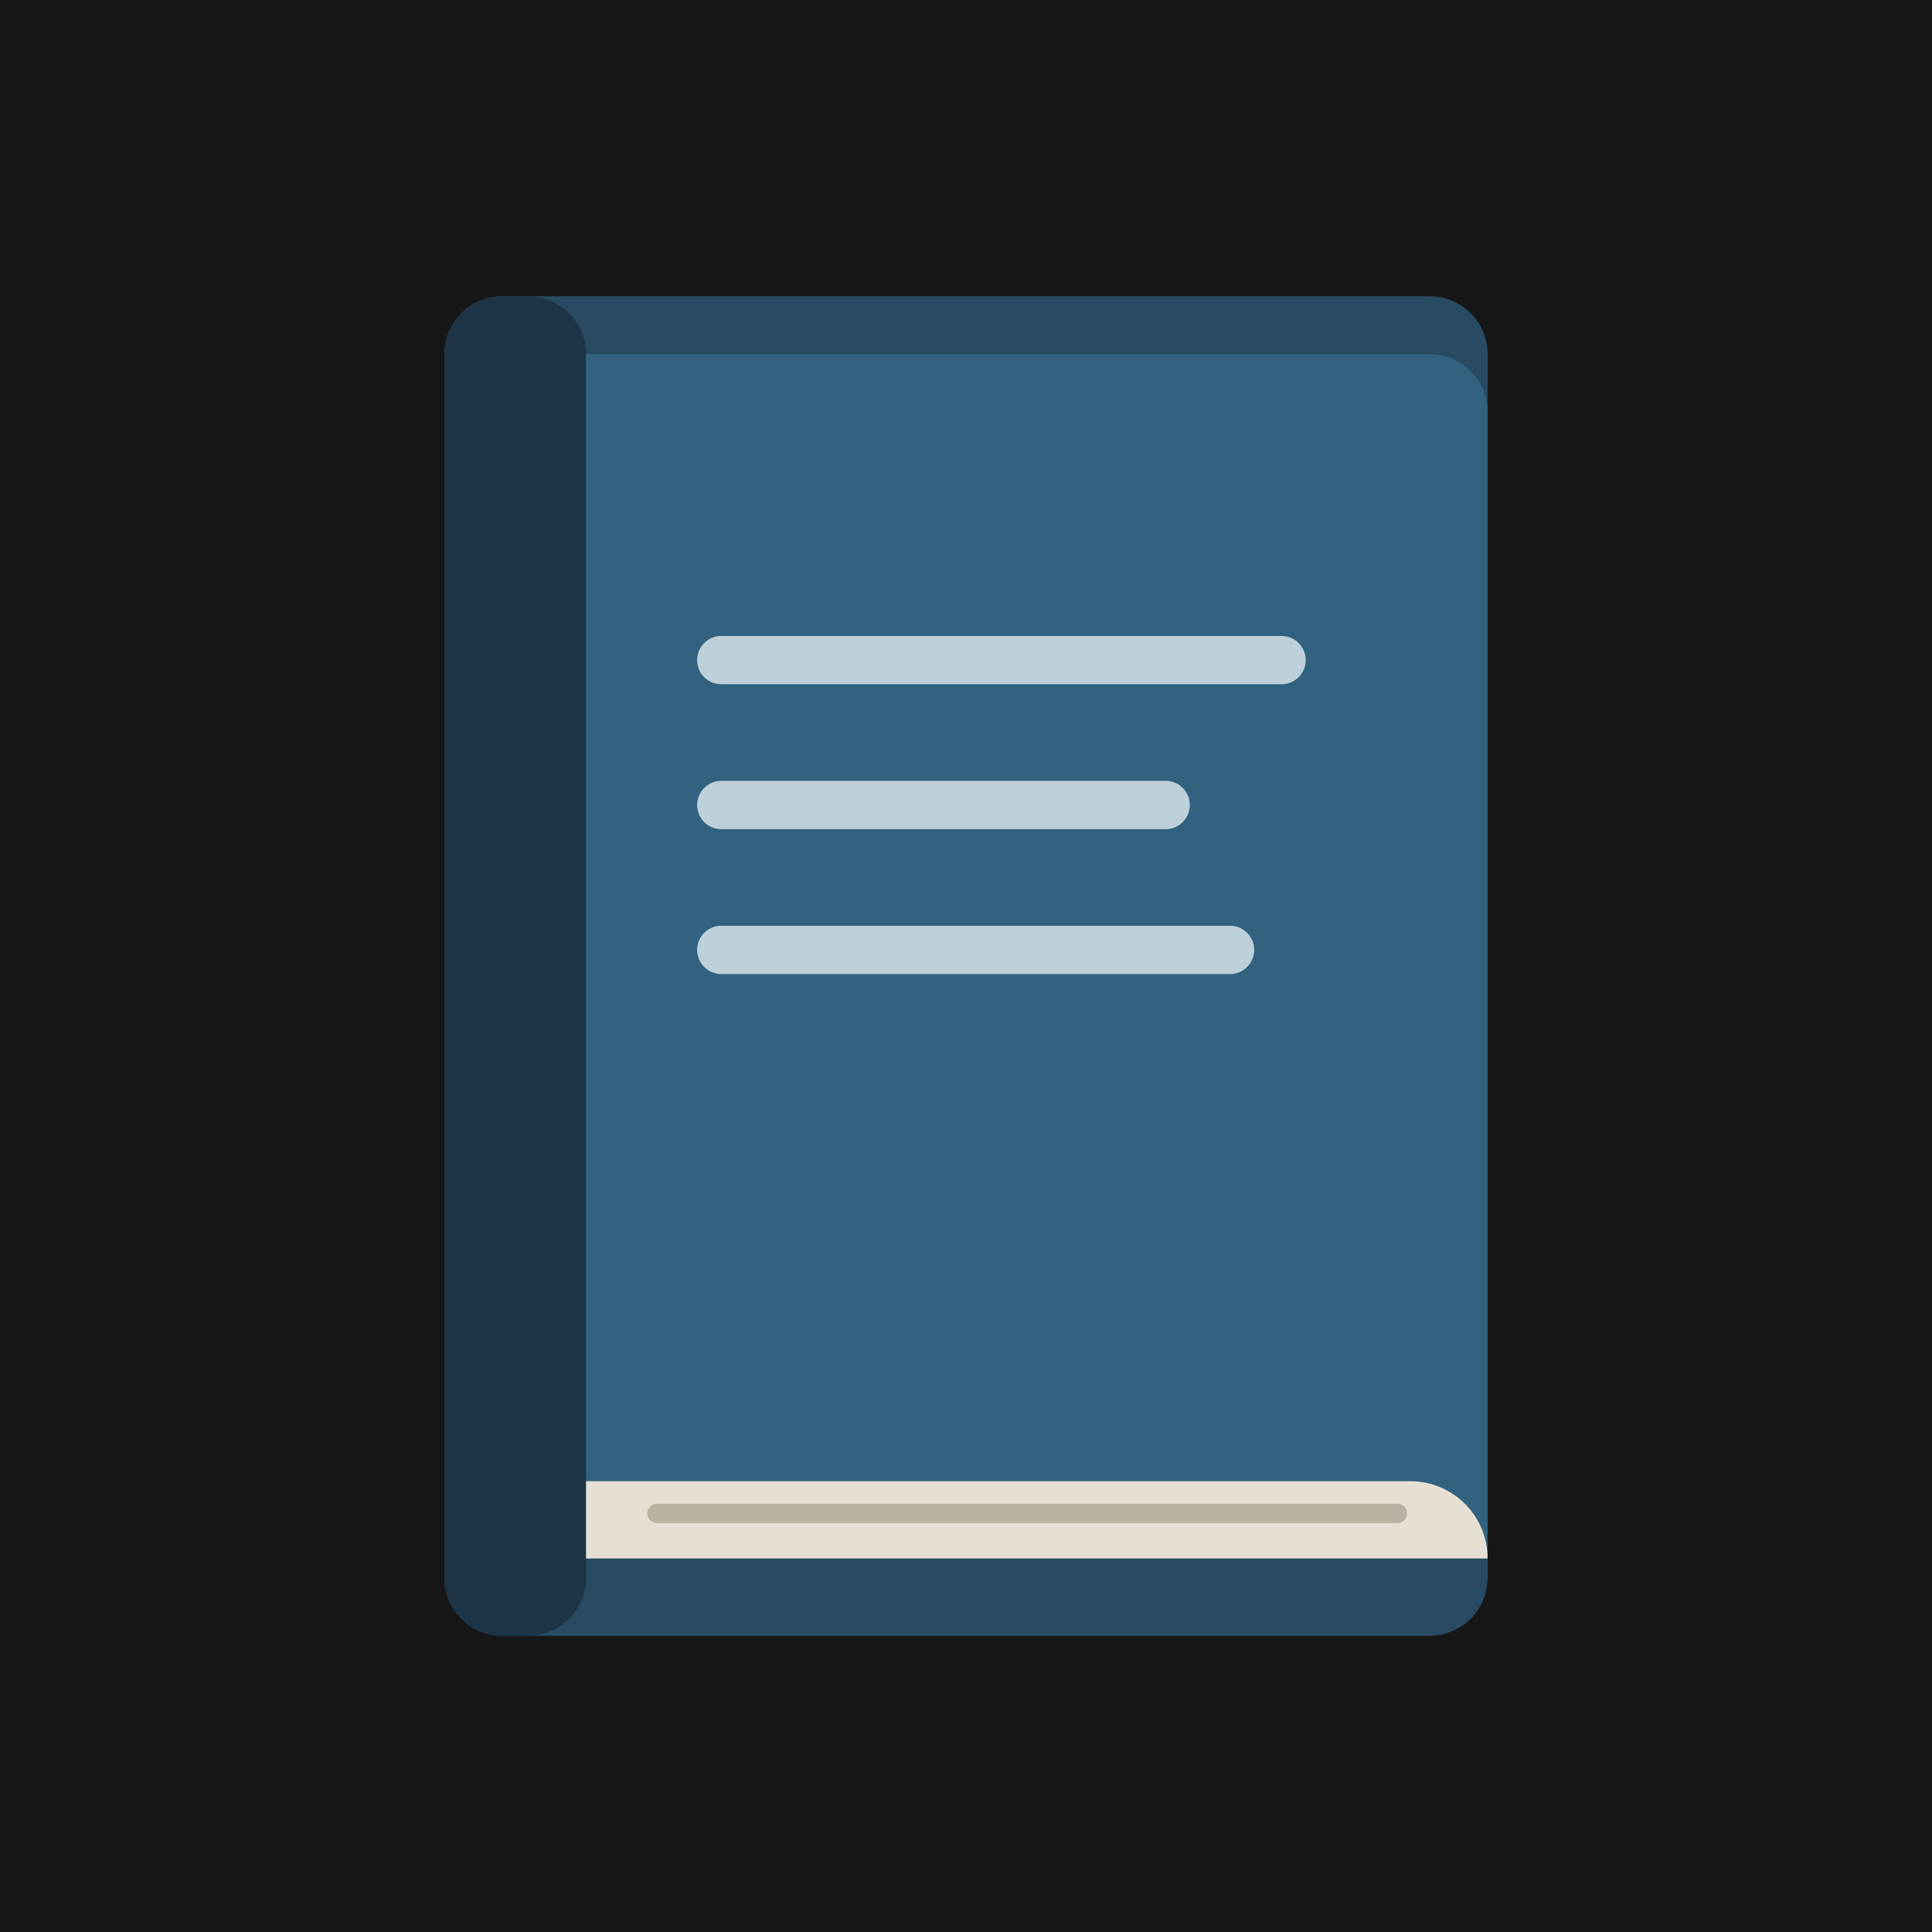
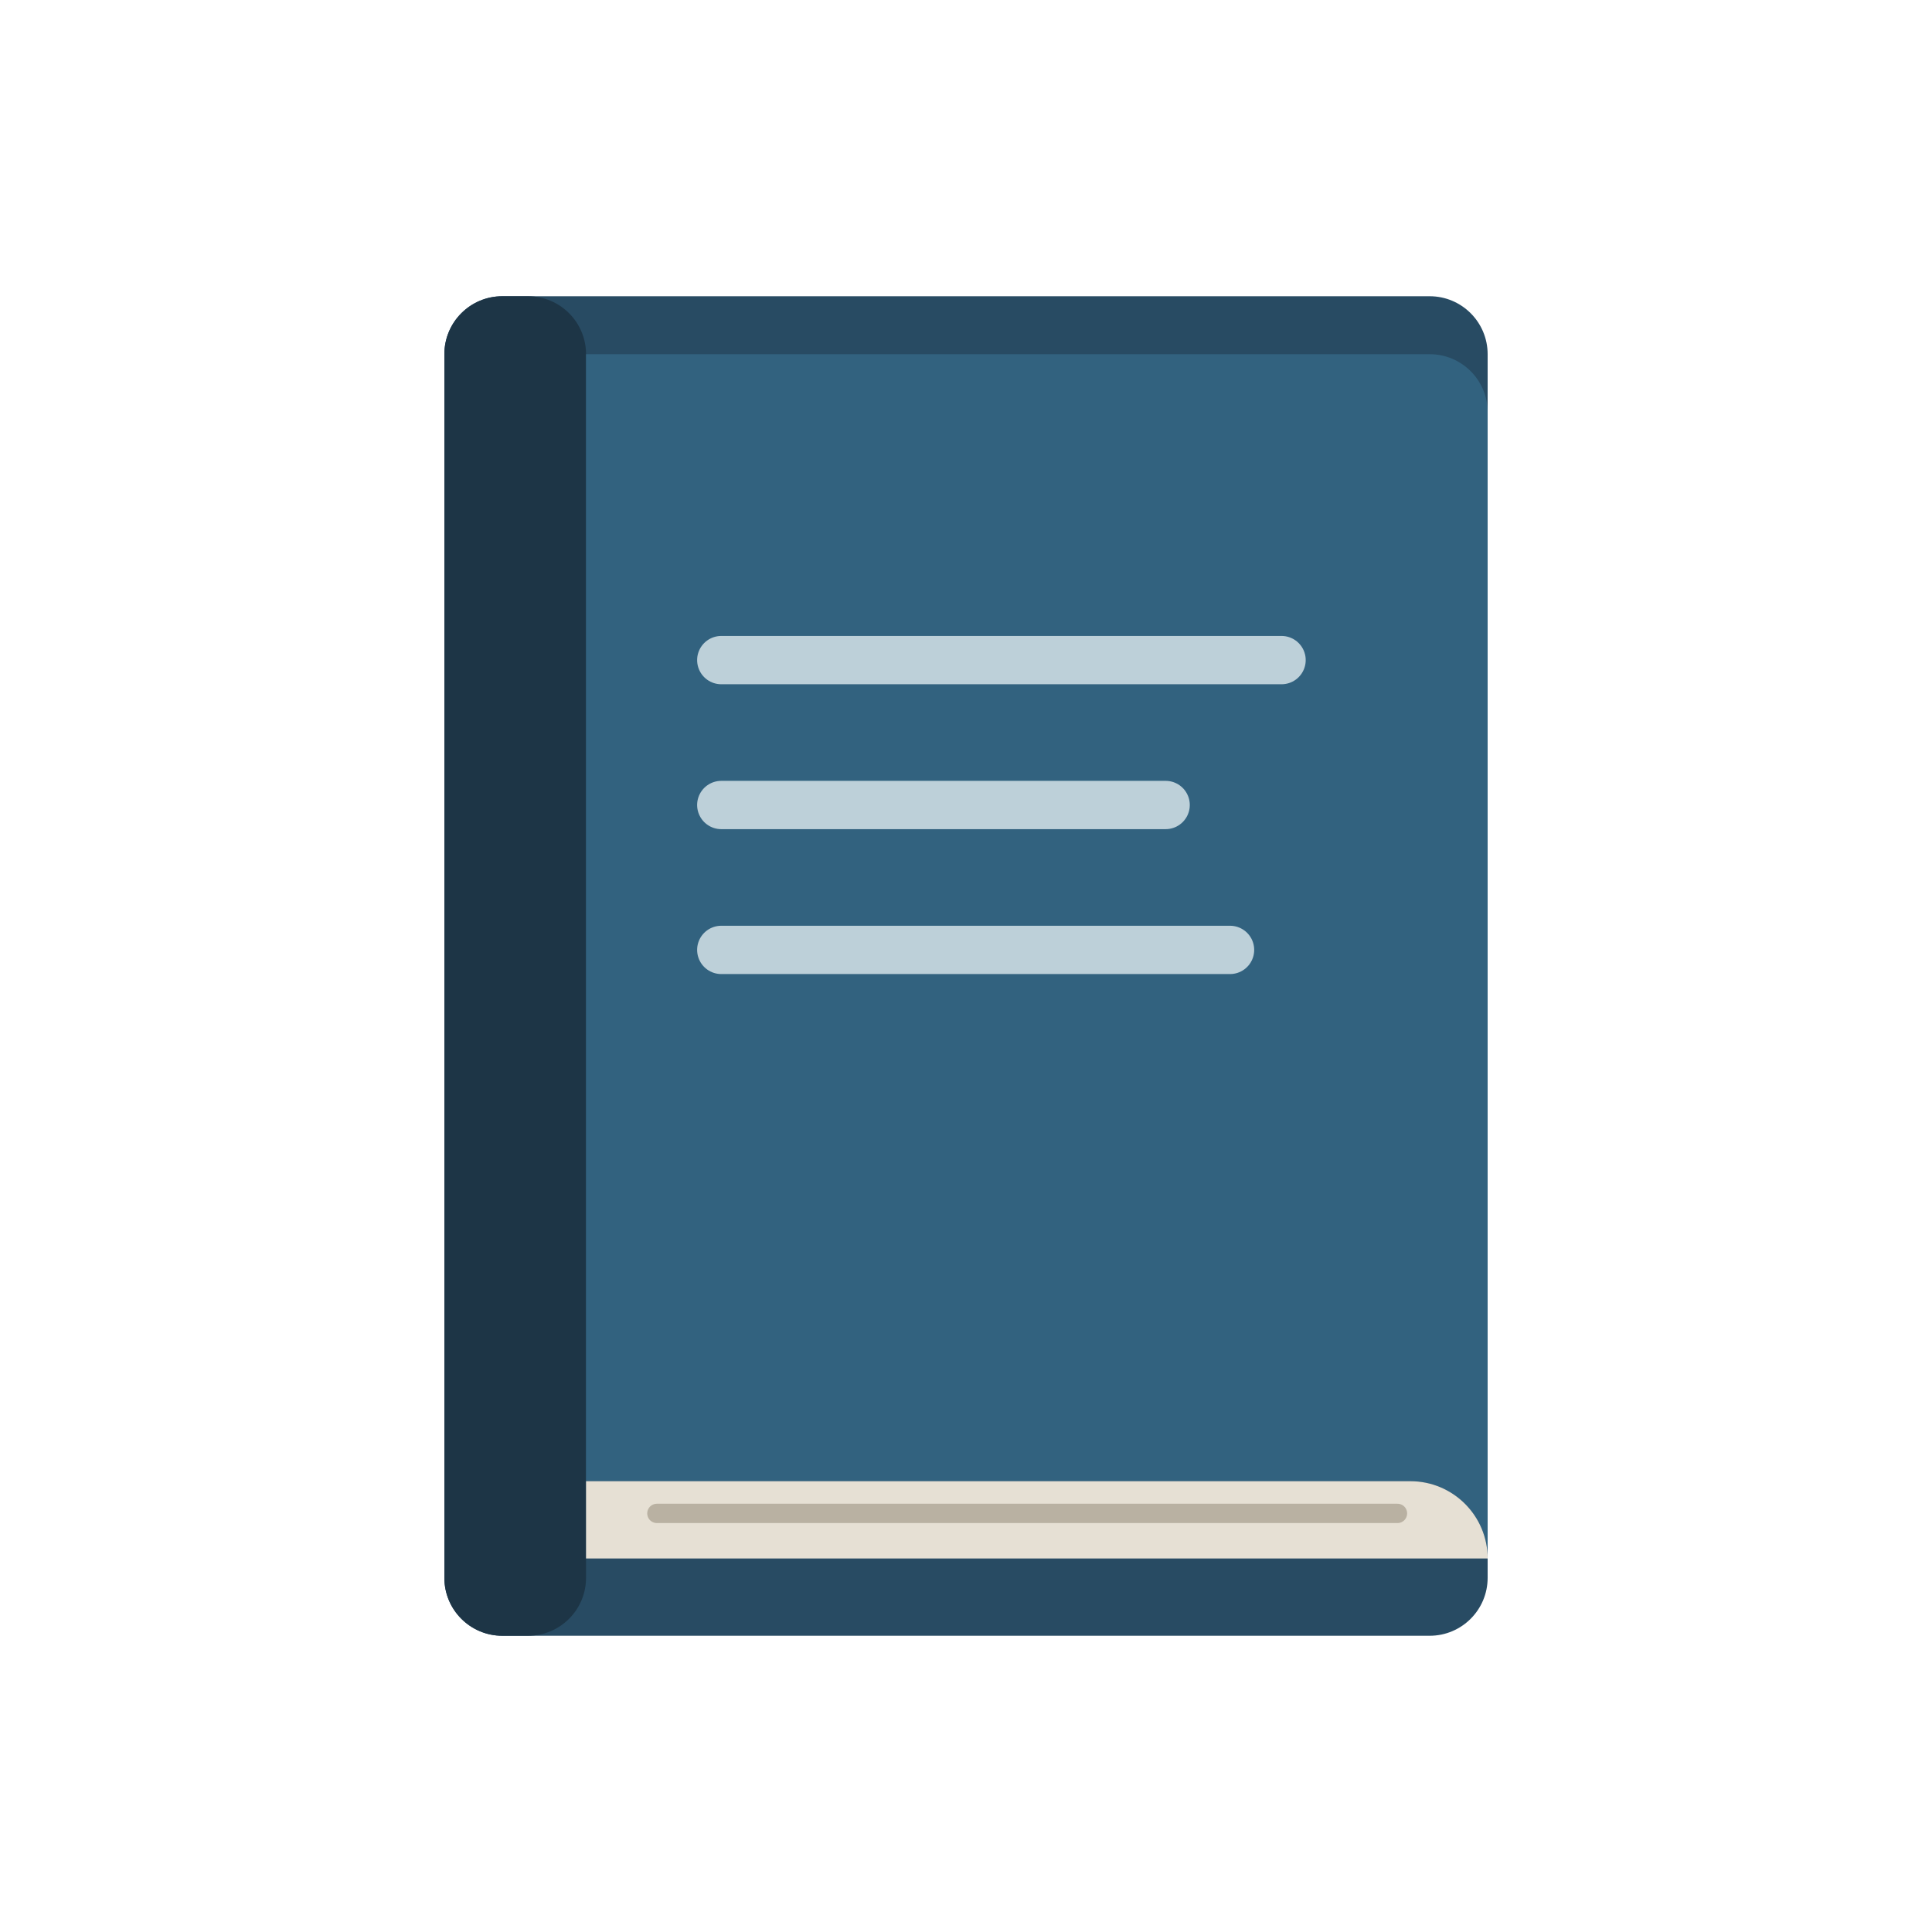
<svg xmlns="http://www.w3.org/2000/svg" viewBox="0 0 600 600" role="img" aria-label="Book cover placeholder">
-   <rect width="600" height="600" fill="#171717" />
  <rect x="138" y="92" width="324" height="416" rx="18" fill="#284b63" />
  <rect x="138" y="92" width="44" height="416" rx="18" fill="#1d3546" />
  <path d="M182 110h262a18 18 0 0 1 18 18v356a24 24 0 0 0-24-24H182z" fill="#32627f" />
  <path d="M224 205h174M224 250h138M224 295h158" stroke="#dce8ed" stroke-width="15" stroke-linecap="round" opacity=".82" />
  <path d="M182 460h256a24 24 0 0 1 24 24H182z" fill="#e6e0d4" />
  <path d="M204 470h230" stroke="#b9b1a2" stroke-width="6" stroke-linecap="round" />
</svg>
